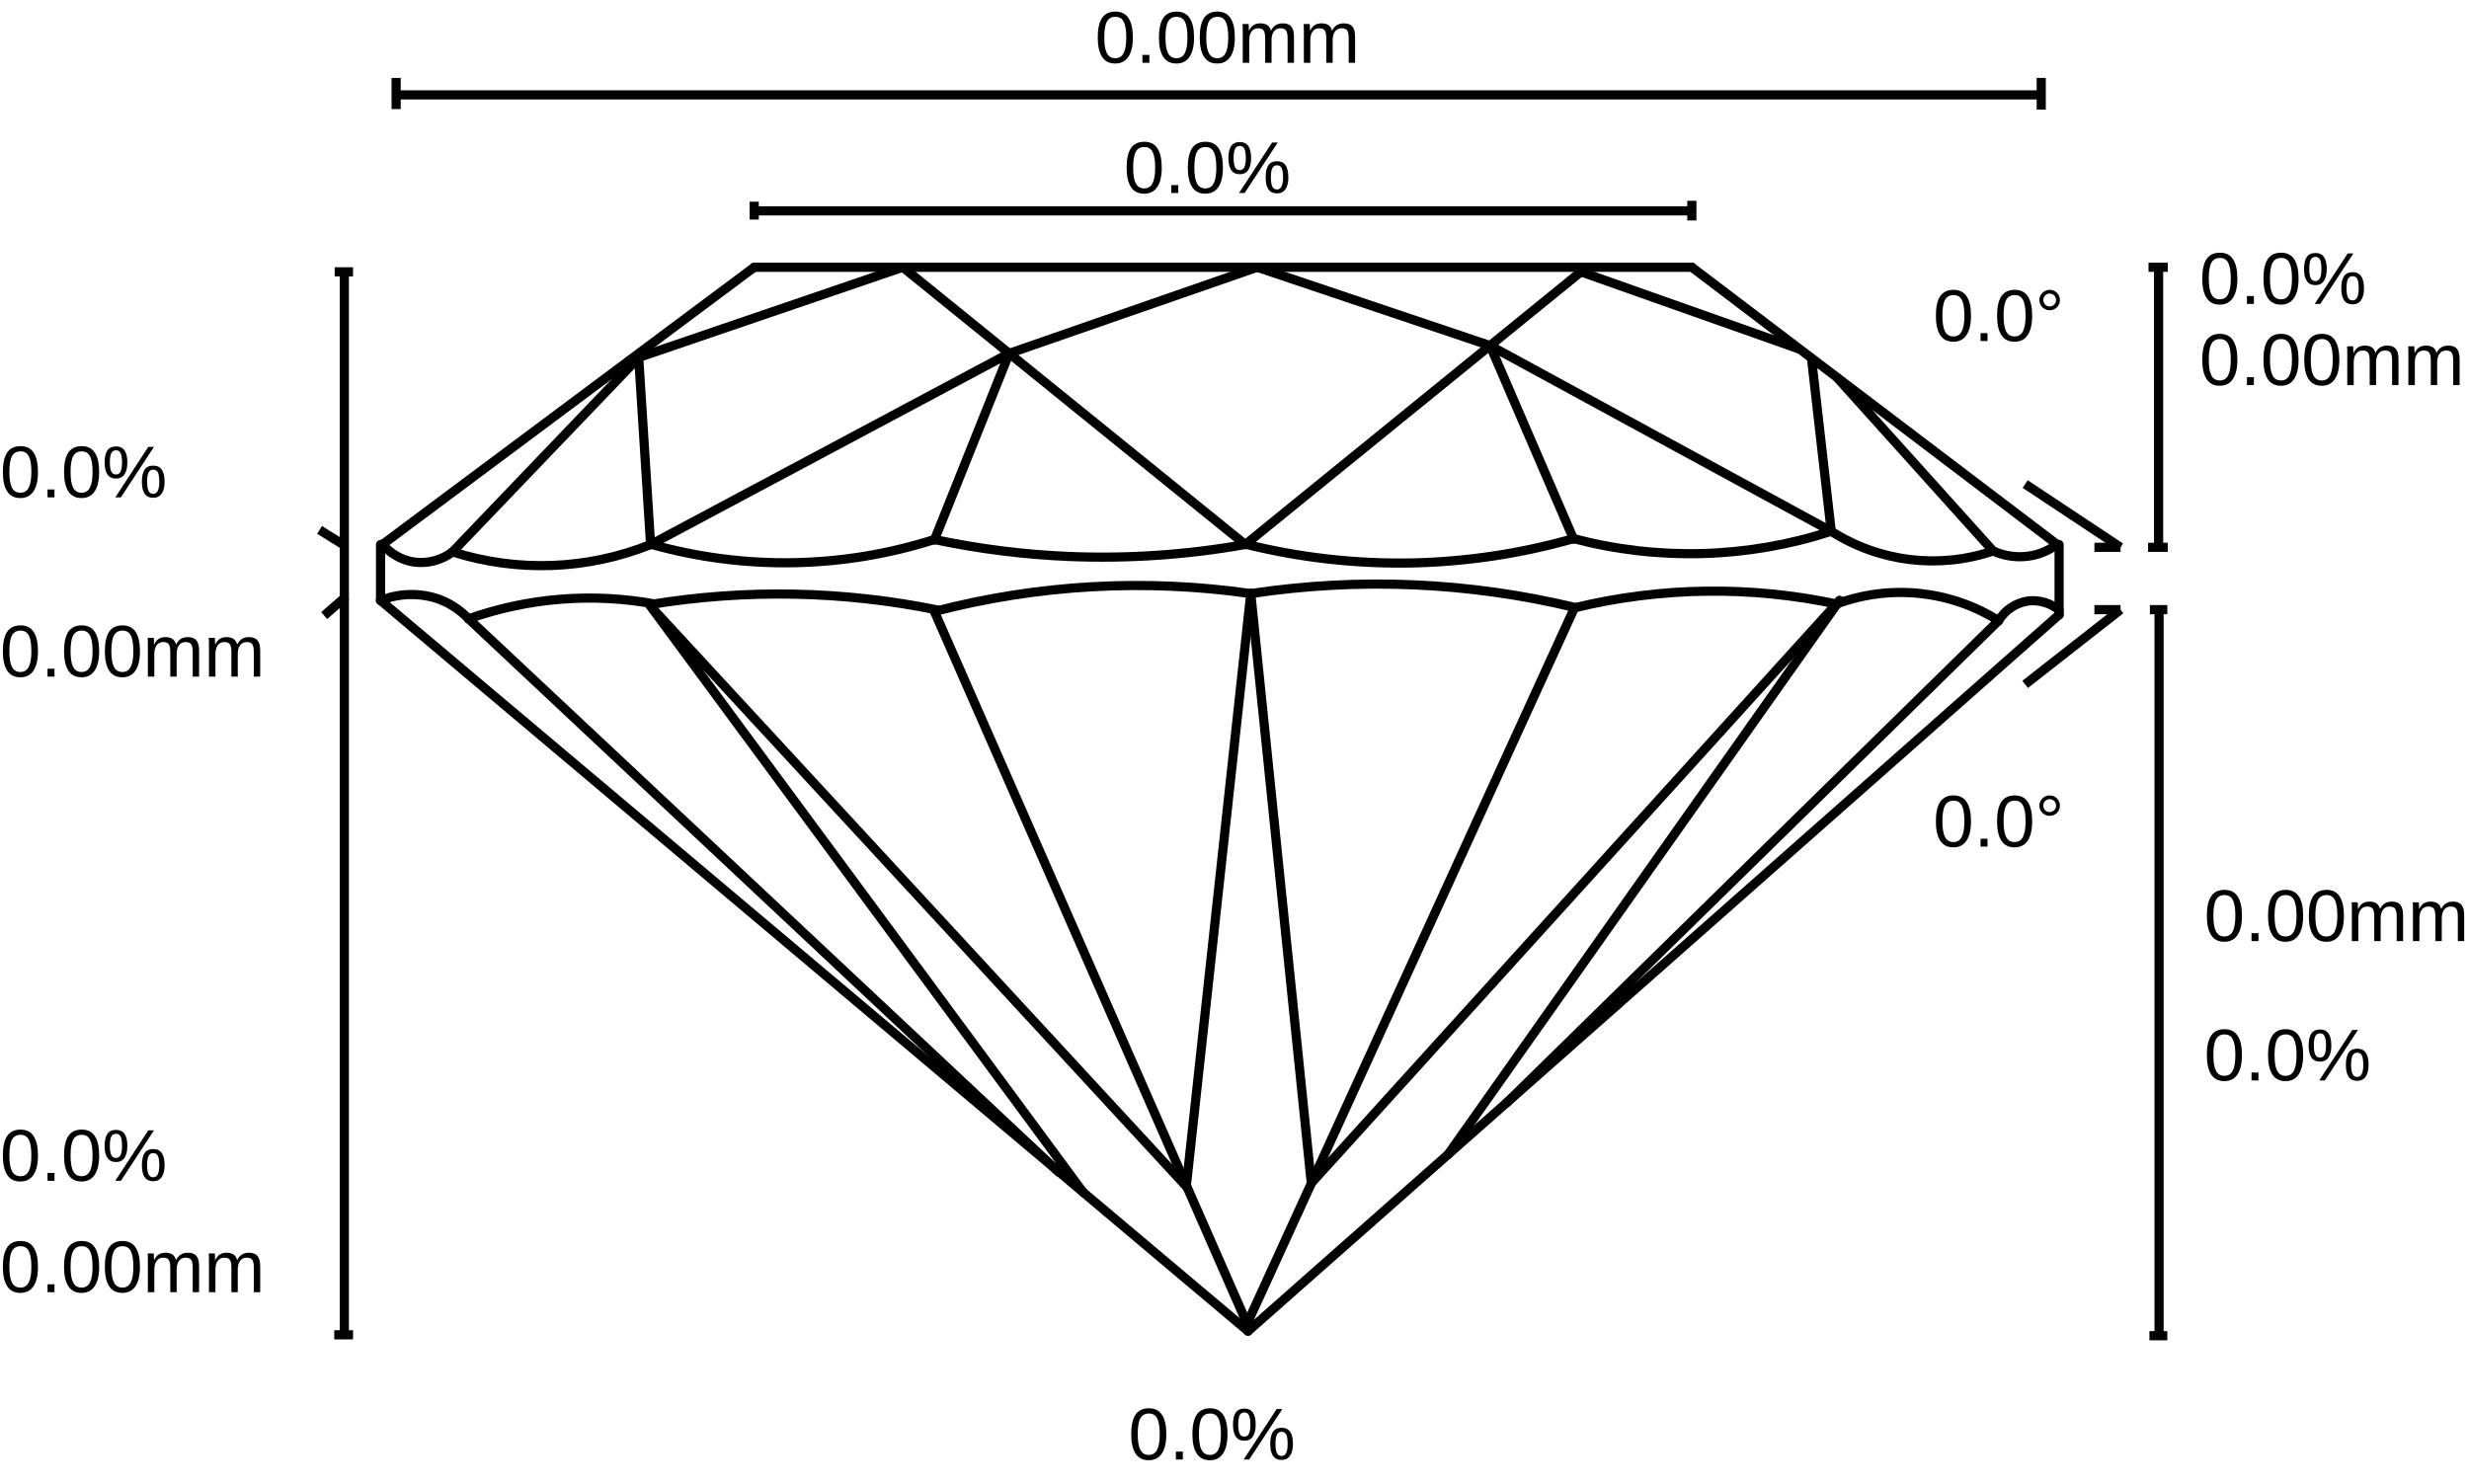
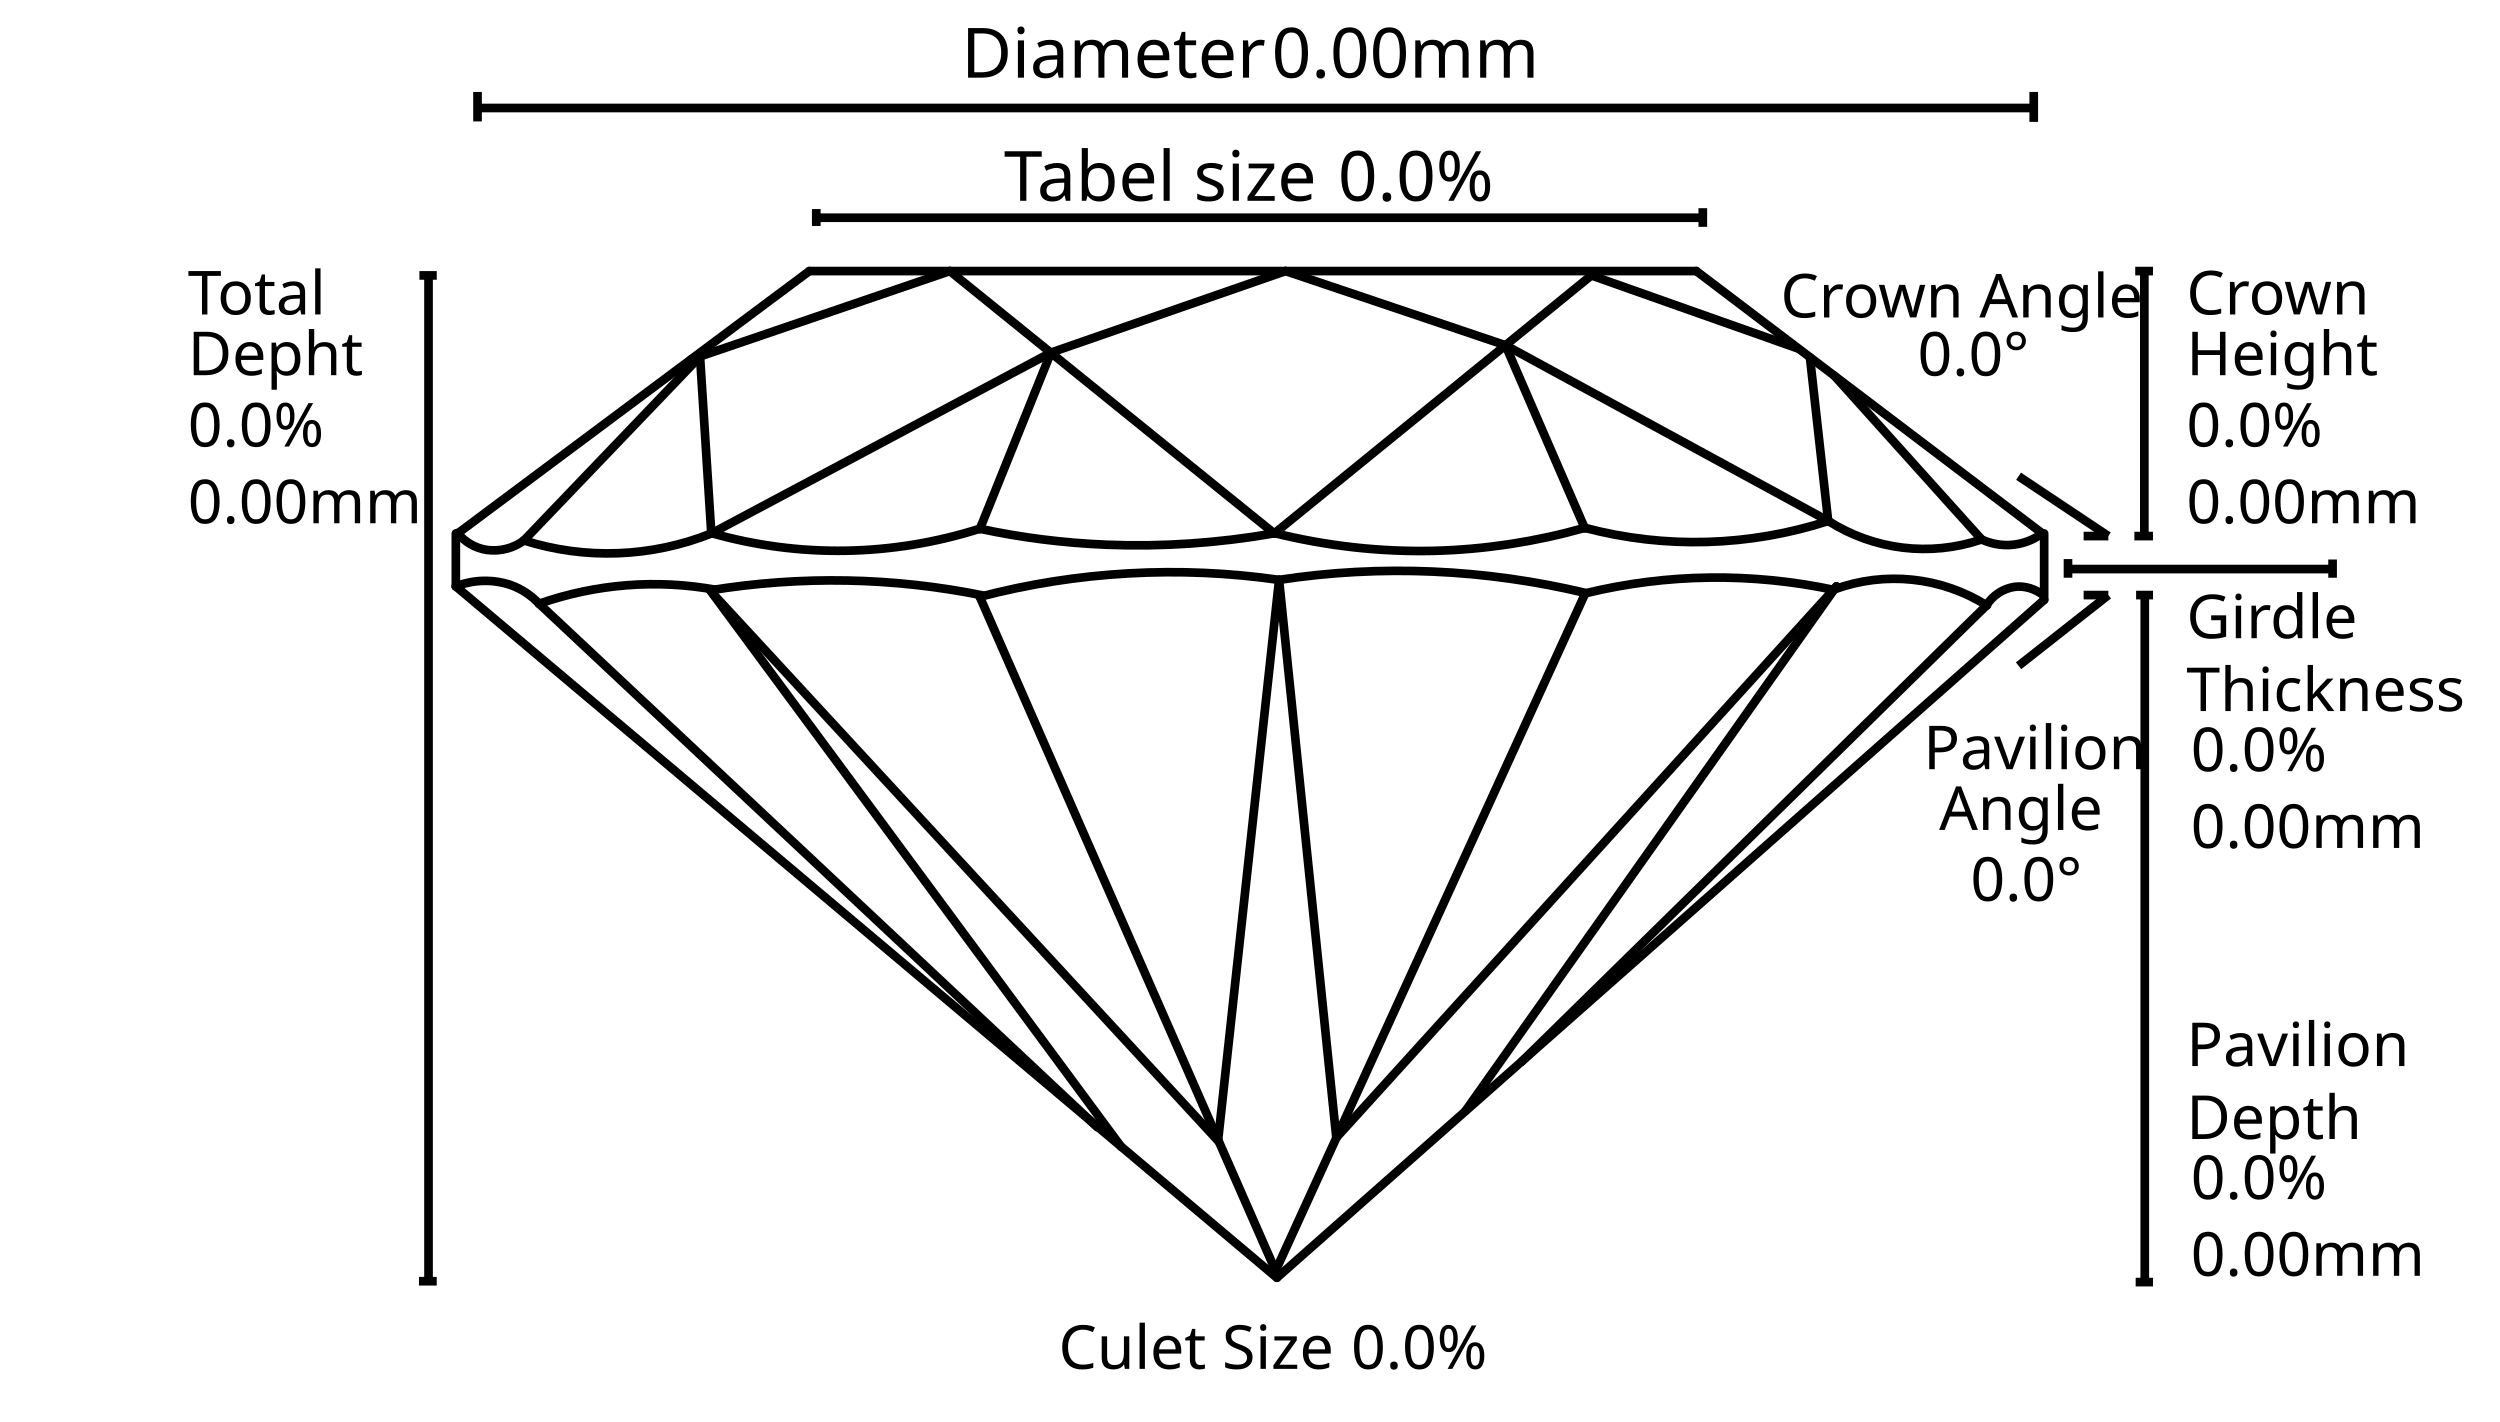
- <svg xmlns="http://www.w3.org/2000/svg" id="Layer_1" data-name="Layer 1" viewBox="0 0 538.5 323.6">
-   <defs>
-     <style>
-       .cls-1, .cls-3 {
-         fill: none;
-         stroke-miterlimit: 10;
-         stroke-width: 2px;
-       }
- 
-       .cls-1 {
-         stroke: #020202;
-       }
- 
-       .cls-2 {
-         isolation: isolate;
-         font-size: 16px;
-         font-family: ArialMT, Arial;
-       }
- 
-       .cls-3 {
-         stroke: #000;
-         stroke-linecap: round;
-       }
-     </style>
-   </defs>
+ <svg xmlns="http://www.w3.org/2000/svg" version="1.1" id="Layer_1" x="0px" y="0px" viewBox="0 0 576.4 327.8" style="enable-background:new 0 0 576.4 327.8;" xml:space="preserve">
+   <style type="text/css">
+ 	.st0{fill:none;stroke:#020202;stroke-width:2;stroke-miterlimit:10;}
+ 	.st1{font-family:'ArialMT';}
+ 	.st2{font-size:14px;}
+ 	.st3{enable-background:new    ;}
+ 	.st4{font-size:16px;}
+ 	.st5{fill:none;stroke:#000000;stroke-width:2;stroke-linecap:round;stroke-miterlimit:10;}
+ </style>
  <g id="lines">
-     <line class="cls-1" x1="164.5" y1="46" x2="368.5" y2="46" />
-     <line class="cls-1" x1="164.5" y1="44" x2="164.5" y2="47.9" />
-     <line class="cls-1" x1="369" y1="43.8" x2="369" y2="48.1" />
+     <line class="st0" x1="188.2" y1="50.2" x2="392.1" y2="50.2" />
+     <line class="st0" x1="188.2" y1="48.2" x2="188.2" y2="52.1" />
+     <line class="st0" x1="392.6" y1="48" x2="392.6" y2="52.3" />
    <g>
-       <line class="cls-1" x1="86.5" y1="20.7" x2="445" y2="20.7" />
-       <line class="cls-1" x1="445.2" y1="17" x2="445.2" y2="23.9" />
-       <line class="cls-1" x1="86.4" y1="17" x2="86.4" y2="23.8" />
+       <line class="st0" x1="110.2" y1="24.9" x2="468.6" y2="24.9" />
+       <line class="st0" x1="468.9" y1="21.2" x2="468.9" y2="28.1" />
+       <line class="st0" x1="110.1" y1="21.2" x2="110.1" y2="28" />
    </g>
    <g>
-       <line class="cls-1" x1="75.1" y1="59.3" x2="75.1" y2="291" />
-       <line class="cls-1" x1="73" y1="59.3" x2="77" y2="59.3" />
-       <line class="cls-1" x1="72.9" y1="291.2" x2="77" y2="291.2" />
+       <line class="st0" x1="98.8" y1="63.5" x2="98.8" y2="295.2" />
+       <line class="st0" x1="96.7" y1="63.5" x2="100.7" y2="63.5" />
+       <line class="st0" x1="96.6" y1="295.4" x2="100.7" y2="295.4" />
    </g>
    <g>
-       <line class="cls-1" x1="470.8" y1="58.3" x2="470.8" y2="119.4" />
-       <line class="cls-1" x1="468.6" y1="58.3" x2="472.8" y2="58.3" />
-       <line class="cls-1" x1="468.5" y1="119.4" x2="472.8" y2="119.4" />
+       <line class="st0" x1="494.4" y1="62.5" x2="494.4" y2="123.6" />
+       <line class="st0" x1="492.3" y1="62.5" x2="496.4" y2="62.5" />
+       <line class="st0" x1="492.1" y1="123.6" x2="496.4" y2="123.6" />
    </g>
    <g>
-       <line class="cls-1" x1="470.9" y1="133.3" x2="470.9" y2="291.3" />
-       <line class="cls-1" x1="468.9" y1="133" x2="472.7" y2="133" />
-       <line class="cls-1" x1="468.8" y1="291.4" x2="472.7" y2="291.4" />
+       <line class="st0" x1="494.5" y1="137.5" x2="494.5" y2="295.5" />
+       <line class="st0" x1="492.5" y1="137.2" x2="496.4" y2="137.2" />
+       <line class="st0" x1="492.4" y1="295.6" x2="496.4" y2="295.6" />
    </g>
    <g>
-       <line class="cls-1" x1="441.7" y1="105.6" x2="462.5" y2="119.4" />
-       <line class="cls-1" x1="456.8" y1="119.4" x2="462.5" y2="119.4" />
+       <line class="st0" x1="465.4" y1="109.8" x2="486.1" y2="123.6" />
+       <line class="st0" x1="480.4" y1="123.6" x2="486.1" y2="123.6" />
    </g>
-     <line class="cls-1" x1="69.7" y1="115.6" x2="75" y2="118.9" />
-     <line class="cls-1" x1="70.7" y1="134.3" x2="75.5" y2="130.1" />
    <g>
-       <line class="cls-1" x1="441.7" y1="149.3" x2="462.5" y2="133" />
-       <line class="cls-1" x1="456.8" y1="133" x2="462.5" y2="133" />
+       <line class="st0" x1="465.4" y1="153.5" x2="486.1" y2="137.2" />
+       <line class="st0" x1="480.4" y1="137.2" x2="486.1" y2="137.2" />
+     </g>
+     <g>
+       <line class="st0" x1="537.8" y1="131.2" x2="476.8" y2="131.2" />
+       <line class="st0" x1="537.8" y1="129" x2="537.8" y2="133.2" />
+       <line class="st0" x1="476.8" y1="128.9" x2="476.8" y2="133.2" />
    </g>
  </g>
  <g id="text">
-     <text class="cls-2" id="SVG_Culet_Size_percentages" data-rounding="1" data-suffix="%" transform="translate(246.1 318.4)">0.0%</text>
-     <text class="cls-2" id="SVG_Crown_angel-deg" data-rounding="1" data-suffix="°" transform="translate(421.6 74.4)">0.0°</text>
-     <text class="cls-2" id="SVG_Pavilion_angel-deg" data-rounding="1" data-suffix="°" transform="translate(421.6 184.7)">0.0°</text>
-     <g id="Pavillion">
-       <text class="cls-2" id="SVG_Pavilion_height-percentages" data-rounding="1" data-suffix="%" transform="translate(480.7 235.7)">0.0%</text>
-       <text class="cls-2" id="SVG_Pavilion_height-mm" data-rounding="2" data-suffix="mm" transform="translate(480.7 205.3)">0.00mm</text>
+     <g>
+       <text id="SVG_Culet_Size_percentages" data-rounding="1" data-suffix="%" transform="matrix(1 0 0 1 311.5014 315.6)" class="st1 st2">0.0%</text>
+     </g>
+     <text id="text_SVG_Culet_Size_percentages_1_" transform="matrix(1 0 0 1 244.0504 315.6)" class="st1 st2">Culet Size</text>
+     <g>
+       <text id="SVG_Crown_angel-deg" data-rounding="1" data-suffix="°" transform="matrix(1 0 0 1 442.1017 86.6001)" class="st1 st2">0.0°</text>
    </g>
    <g id="Crown">
-       <text class="cls-2" id="SVG_Crown_height-mm" data-rounding="2" data-suffix="mm" transform="translate(479.7 84)">0.00mm</text>
-       <text class="cls-2" id="SVG_Crown_height-percentages" data-rounding="1" data-suffix="%" transform="translate(479.7 66.3)">0.0%</text>
+       <text id="text_SVG_Crown_height-percentages_3" transform="matrix(1 0 0 1 504.1014 72.5)" class="st3">
+         <tspan x="0" y="0" class="st1 st2">Crown</tspan>
+         <tspan x="0" y="14" class="st1 st2">Height</tspan>
+       </text>
    </g>
-     <g id="Total">
-       <text class="cls-2" id="SVG_Total_Depth_mm" data-rounding="2" data-suffix="mm" transform="translate(0 281.9)">0.00mm</text>
-       <text class="cls-2" id="SVG_Total_Depth_percentages" data-rounding="1" data-suffix="%" transform="translate(0 257.6)">0.0%</text>
+     <g id="Crown_4_">
+       <text id="SVG_Crown_height-mm" data-rounding="2" data-suffix="mm" transform="matrix(1 0 0 1 504.1014 120.6501)" class="st1 st2">0.00mm</text>
+       <text id="SVG_Crown_height-percentages" data-rounding="1" data-suffix="%" transform="matrix(1 0 0 1 504.1014 102.9501)" class="st1 st2">0.0%</text>
    </g>
-     <g id="Girdle">
-       <text class="cls-2" id="SVG_Girdle_Thickness-mm" data-rounding="2" data-suffix="mm" transform="translate(0 147.6)">0.00mm</text>
-       <text class="cls-2" id="SVG_Girdle_Thickness-percentages" data-rounding="1" data-suffix="%" transform="translate(0 108.5)">0.0%</text>
+     <g id="Crown_3_">
+       <text id="text_SVG_Crown_height-percentages_3_" transform="matrix(1 0 0 1 43.3015 72.5)" class="st3">
+         <tspan x="0" y="0" class="st1 st2">Total</tspan>
+         <tspan x="0" y="14" class="st1 st2">Depht</tspan>
+       </text>
+     </g>
+     <g id="Crown_1_">
+       <text id="SVG_Total_Depth_mm" data-rounding="2" data-suffix="mm" transform="matrix(1 0 0 1 43.3015 120.6501)" class="st1 st2">0.00mm</text>
+       <text id="SVG_Total_Depth_percentages" data-rounding="1" data-suffix="%" transform="matrix(1 0 0 1 43.3015 102.9501)" class="st1 st2">0.0%</text>
+     </g>
+     <g id="Crown_5_">
+       <text id="SVG_Girdle_Thickness-mm" data-rounding="2" data-suffix="mm" transform="matrix(1 0 0 1 505.1014 195.5)" class="st1 st2">0.00mm</text>
+       <text id="SVG_Girdle_Thickness-percentages" data-rounding="1" data-suffix="%" transform="matrix(1 0 0 1 505.1014 177.8)" class="st1 st2">0.0%</text>
+     </g>
+     <g id="Crown_2_">
+       <text id="text_SVG_Crown_height-percentages_2_" transform="matrix(1 0 0 1 504.1014 147.1501)" class="st3">
+         <tspan x="0" y="0" class="st1 st2">Girdle </tspan>
+         <tspan x="0" y="16.8" class="st1 st2">Thickness</tspan>
+       </text>
+     </g>
+     <g id="Crown_8_">
+       <text id="SVG_Pavilion_height-mm" data-rounding="2" data-suffix="mm" transform="matrix(1 0 0 1 505.1014 294.1498)" class="st1 st2">0.00mm</text>
+       <text id="SVG_Pavilion_height-percentages" data-rounding="1" data-suffix="%" transform="matrix(1 0 0 1 505.1014 276.4498)" class="st1 st2">0.0%</text>
+     </g>
+     <g id="Crown_7_">
+       <text id="text_SVG_Crown_height-percentages_7_" transform="matrix(1 0 0 1 504.1014 245.7999)" class="st3">
+         <tspan x="0" y="0" class="st1 st2">Pavilion </tspan>
+         <tspan x="0" y="16.8" class="st1 st2">Depth</tspan>
+       </text>
    </g>
    <g id="Table">
-       <text class="cls-2" id="SVG_Table_Size_percentages" data-rounding="0" data-suffix="%" transform="translate(245.1 42.1)">0.0%</text>
-       <text class="cls-2" id="SVG_Diameter_mm" data-rounding="2" data-suffix="mm" transform="translate(238.8 13.7)">0.00mm</text>
+       <g>
+         <text id="text_SVG_Table_Size_percentages_1_" transform="matrix(1 0 0 1 231.4658 46.3)" class="st1 st4">Tabel size</text>
+         <text id="SVG_Table_Size_percentages" data-rounding="0" data-suffix="%" transform="matrix(1 0 0 1 308.4658 46.3)" class="st1 st4">0.0%</text>
+       </g>
+       <text id="SVG_Diameter_mm" data-rounding="2" data-suffix="mm" transform="matrix(1 0 0 1 293.2014 17.9)" class="st1 st4">0.00mm</text>
+       <text id="text_SVG_Diameter_mm_1_" transform="matrix(1 0 0 1 221.6503 17.9)" class="st1 st4">Diameter</text>
+     </g>
+     <g id="Crown_6_">
+       <text id="text_SVG_Crown_height-percentages_6_" transform="matrix(1 0 0 1 410.5103 73.1998)" class="st1 st2">Crown Angle</text>
+     </g>
+     <g>
+       <text id="SVG_Pavilion_angel-deg" data-rounding="1" data-suffix="°" transform="matrix(1 0 0 1 454.3017 207.7002)" class="st1 st2">0.0°</text>
+     </g>
+     <g id="Crown_9_">
+       <text id="text_SVG_Crown_height-percentages_9_" transform="matrix(1 0 0 1 443.4505 177.3495)" class="st3">
+         <tspan x="0" y="0" class="st1 st2">Pavilion </tspan>
+         <tspan x="0" y="14" class="st1 st2"> Angle</tspan>
+       </text>
    </g>
  </g>
  <g id="Round">
    <g>
-       <line class="cls-3" x1="449.1" y1="134.1" x2="449.1" y2="118.8" />
-       <line class="cls-3" x1="164.5" y1="58.3" x2="369" y2="58.3" />
-       <line class="cls-3" x1="448.7" y1="118.8" x2="369" y2="58.3" />
-       <line class="cls-3" x1="272.2" y1="290.4" x2="449.1" y2="134.1" />
-       <line class="cls-3" x1="164.5" y1="58.3" x2="83.4" y2="118.8" />
-       <line class="cls-3" x1="83" y1="131" x2="83" y2="118.8" />
-       <line class="cls-3" x1="272.2" y1="290.4" x2="83" y2="131" />
-       <line class="cls-3" x1="137.2" y1="78.7" x2="196.9" y2="58.3" />
-       <line class="cls-3" x1="271.6" y1="118.8" x2="196.9" y2="58.3" />
-       <line class="cls-3" x1="344.8" y1="59.3" x2="271.6" y2="118.8" />
-       <line class="cls-3" x1="392.3" y1="76.1" x2="344.8" y2="59.3" />
-       <line class="cls-3" x1="395.1" y1="78.2" x2="399.4" y2="115.9" />
-       <line class="cls-3" x1="325" y1="75.4" x2="399.4" y2="115.9" />
-       <line class="cls-3" x1="274.2" y1="58.3" x2="325" y2="75.4" />
-       <line class="cls-3" x1="220.1" y1="77.1" x2="274.2" y2="58.3" />
-       <line class="cls-3" x1="141.9" y1="118.8" x2="220.1" y2="77.1" />
-       <line class="cls-3" x1="203.8" y1="117.8" x2="220.1" y2="77.1" />
-       <line class="cls-3" x1="343.2" y1="117.6" x2="325" y2="75.4" />
-       <line class="cls-3" x1="141.9" y1="118.8" x2="139.3" y2="78" />
-       <line class="cls-3" x1="98.7" y1="120.4" x2="139.3" y2="78" />
-       <line class="cls-3" x1="102.2" y1="135" x2="230.9" y2="255.7" />
-       <line class="cls-3" x1="141.7" y1="132" x2="236.3" y2="260.2" />
-       <line class="cls-3" x1="203.8" y1="133.4" x2="272" y2="288.8" />
-       <line class="cls-3" x1="343.4" y1="132.6" x2="272" y2="288.8" />
-       <line class="cls-3" x1="401.2" y1="131" x2="286" y2="258.1" />
-       <line class="cls-3" x1="315.8" y1="251.9" x2="401.2" y2="131" />
-       <line class="cls-3" x1="435.9" y1="135.4" x2="328.6" y2="240.6" />
-       <line class="cls-3" x1="258.9" y1="259" x2="142.3" y2="132.7" />
-       <line class="cls-3" x1="272.8" y1="129.5" x2="258.8" y2="258.2" />
-       <line class="cls-3" x1="272.8" y1="129.5" x2="286" y2="258.1" />
-       <path class="cls-3" d="M98.7,120.4a64,64,0,0,0,43.2-1.6" transform="translate(0 0)" />
-       <path class="cls-3" d="M141.9,118.7a107.3,107.3,0,0,0,61.9-1" transform="translate(0 0)" />
-       <path class="cls-3" d="M203.8,117.7a177.3,177.3,0,0,0,29.4,3.7,177.5,177.5,0,0,0,38.3-2.6" transform="translate(0 0)" />
-       <path class="cls-3" d="M271.6,118.7a139.1,139.1,0,0,0,36.9,4.1,139.1,139.1,0,0,0,34.7-5.3" transform="translate(0 0)" />
-       <path class="cls-3" d="M343.2,117.5a99.4,99.4,0,0,0,56.2-1.6" transform="translate(0 0)" />
-       <line class="cls-3" x1="400.7" y1="82.4" x2="434.7" y2="120.2" />
-       <path class="cls-3" d="M399.4,115.9a41.1,41.1,0,0,0,35.3,4.3" transform="translate(0 0)" />
-       <path class="cls-3" d="M434.7,120.2a14.1,14.1,0,0,0,8.5,1,13.7,13.7,0,0,0,5.4-2.4" transform="translate(0 0)" />
-       <path class="cls-3" d="M435.9,135.4a9.1,9.1,0,0,1,6.5-4.3,9,9,0,0,1,6.7,2" transform="translate(0 0)" />
-       <path class="cls-3" d="M400.7,131.7a40.2,40.2,0,0,1,35.2,3.7" transform="translate(0 0)" />
-       <path class="cls-3" d="M343.4,132.6a128.7,128.7,0,0,1,57.3-.8" transform="translate(0 0)" />
-       <path class="cls-3" d="M272.8,129.5a184.2,184.2,0,0,1,70.6,3" transform="translate(0 0)" />
-       <path class="cls-3" d="M203.8,133.4a174.9,174.9,0,0,1,69-3.9" transform="translate(0 0)" />
-       <path class="cls-3" d="M141.7,131.9a173.1,173.1,0,0,1,62.9,1.2" transform="translate(0 0)" />
-       <path class="cls-3" d="M102.2,135a79.1,79.1,0,0,1,40.8-3.2" transform="translate(0 0)" />
-       <path class="cls-3" d="M102.2,135a17.3,17.3,0,0,0-6.5-4.3A18.2,18.2,0,0,0,83,131" transform="translate(0 0)" />
-       <path class="cls-3" d="M98.7,120.4a11.4,11.4,0,0,1-8.5,2.2,11.2,11.2,0,0,1-6.8-3.9" transform="translate(0 0)" />
+       <line class="st5" x1="471.3" y1="138.3" x2="471.3" y2="123" />
+       <line class="st5" x1="186.6" y1="62.5" x2="391.1" y2="62.5" />
+       <line class="st5" x1="470.9" y1="123" x2="391.1" y2="62.5" />
+       <line class="st5" x1="294.4" y1="294.6" x2="471.3" y2="138.3" />
+       <line class="st5" x1="186.6" y1="62.5" x2="105.5" y2="123" />
+       <line class="st5" x1="105.1" y1="135.2" x2="105.1" y2="123" />
+       <line class="st5" x1="294.4" y1="294.6" x2="105.1" y2="135.2" />
+       <line class="st5" x1="159.3" y1="82.9" x2="219" y2="62.5" />
+       <line class="st5" x1="293.8" y1="123" x2="219" y2="62.5" />
+       <line class="st5" x1="366.9" y1="63.5" x2="293.8" y2="123" />
+       <line class="st5" x1="414.4" y1="80.3" x2="366.9" y2="63.5" />
+       <line class="st5" x1="417.3" y1="82.4" x2="421.5" y2="120.1" />
+       <line class="st5" x1="347.1" y1="79.6" x2="421.5" y2="120.1" />
+       <line class="st5" x1="296.4" y1="62.5" x2="347.1" y2="79.6" />
+       <line class="st5" x1="242.3" y1="81.3" x2="296.4" y2="62.5" />
+       <line class="st5" x1="164" y1="123" x2="242.3" y2="81.3" />
+       <line class="st5" x1="225.9" y1="122" x2="242.3" y2="81.3" />
+       <line class="st5" x1="365.4" y1="121.8" x2="347.1" y2="79.6" />
+       <line class="st5" x1="164" y1="123" x2="161.4" y2="82.2" />
+       <line class="st5" x1="120.8" y1="124.6" x2="161.4" y2="82.2" />
+       <line class="st5" x1="124.3" y1="139.2" x2="253" y2="259.9" />
+       <line class="st5" x1="163.8" y1="136.2" x2="258.5" y2="264.4" />
+       <line class="st5" x1="225.9" y1="137.6" x2="294.1" y2="293" />
+       <line class="st5" x1="365.5" y1="136.8" x2="294.1" y2="293" />
+       <line class="st5" x1="423.4" y1="135.2" x2="308.1" y2="262.3" />
+       <line class="st5" x1="337.9" y1="256.1" x2="423.4" y2="135.2" />
+       <line class="st5" x1="458" y1="139.6" x2="350.8" y2="244.8" />
+       <line class="st5" x1="281" y1="263.2" x2="164.4" y2="136.9" />
+       <line class="st5" x1="294.9" y1="133.7" x2="280.9" y2="262.4" />
+       <line class="st5" x1="294.9" y1="133.7" x2="308.1" y2="262.3" />
+       <path class="st5" d="M120.8,124.6c14.1,4.5,29.4,3.9,43.2-1.6" />
+       <path class="st5" d="M164,122.9c20.3,5.8,41.8,5.4,61.9-1" />
+       <path class="st5" d="M225.9,121.9c9.7,2.1,19.5,3.3,29.4,3.7c12.8,0.5,25.7-0.4,38.3-2.6" />
+       <path class="st5" d="M293.8,122.9c12.1,3,24.5,4.4,36.9,4.1c11.7-0.3,23.4-2.1,34.7-5.3" />
+       <path class="st5" d="M365.4,121.7c18.5,4.9,38,4.3,56.2-1.6" />
+       <line class="st5" x1="422.9" y1="86.6" x2="456.9" y2="124.4" />
+       <path class="st5" d="M421.5,120.1c10.5,6.7,23.5,8.3,35.3,4.3" />
+       <path class="st5" d="M456.9,124.4c2.7,1.2,5.6,1.6,8.5,1c2-0.4,3.8-1.2,5.4-2.4" />
+       <path class="st5" d="M458,139.6c1.4-2.3,3.8-3.9,6.5-4.3c2.4-0.3,4.8,0.5,6.7,2" />
+       <path class="st5" d="M422.9,135.9c11.7-4.3,24.7-2.9,35.2,3.7" />
+       <path class="st5" d="M365.5,136.8c18.8-4.6,38.4-4.8,57.3-0.8" />
+       <path class="st5" d="M294.9,133.7c23.5-3.6,47.5-2.5,70.6,3" />
+       <path class="st5" d="M225.9,137.6c22.5-5.9,46-7.2,69-3.9" />
+       <path class="st5" d="M163.8,136.1c20.9-3.4,42.2-3,62.9,1.2" />
+       <path class="st5" d="M124.3,139.2c13.1-4.6,27.2-5.7,40.8-3.2" />
+       <path class="st5" d="M124.3,139.2c-1.8-1.9-4-3.4-6.5-4.3c-4.1-1.4-8.6-1.3-12.7,0.3" />
+       <path class="st5" d="M120.8,124.6c-2.4,1.8-5.5,2.6-8.5,2.2c-2.7-0.4-5.1-1.8-6.8-3.9" />
    </g>
  </g>
</svg>
